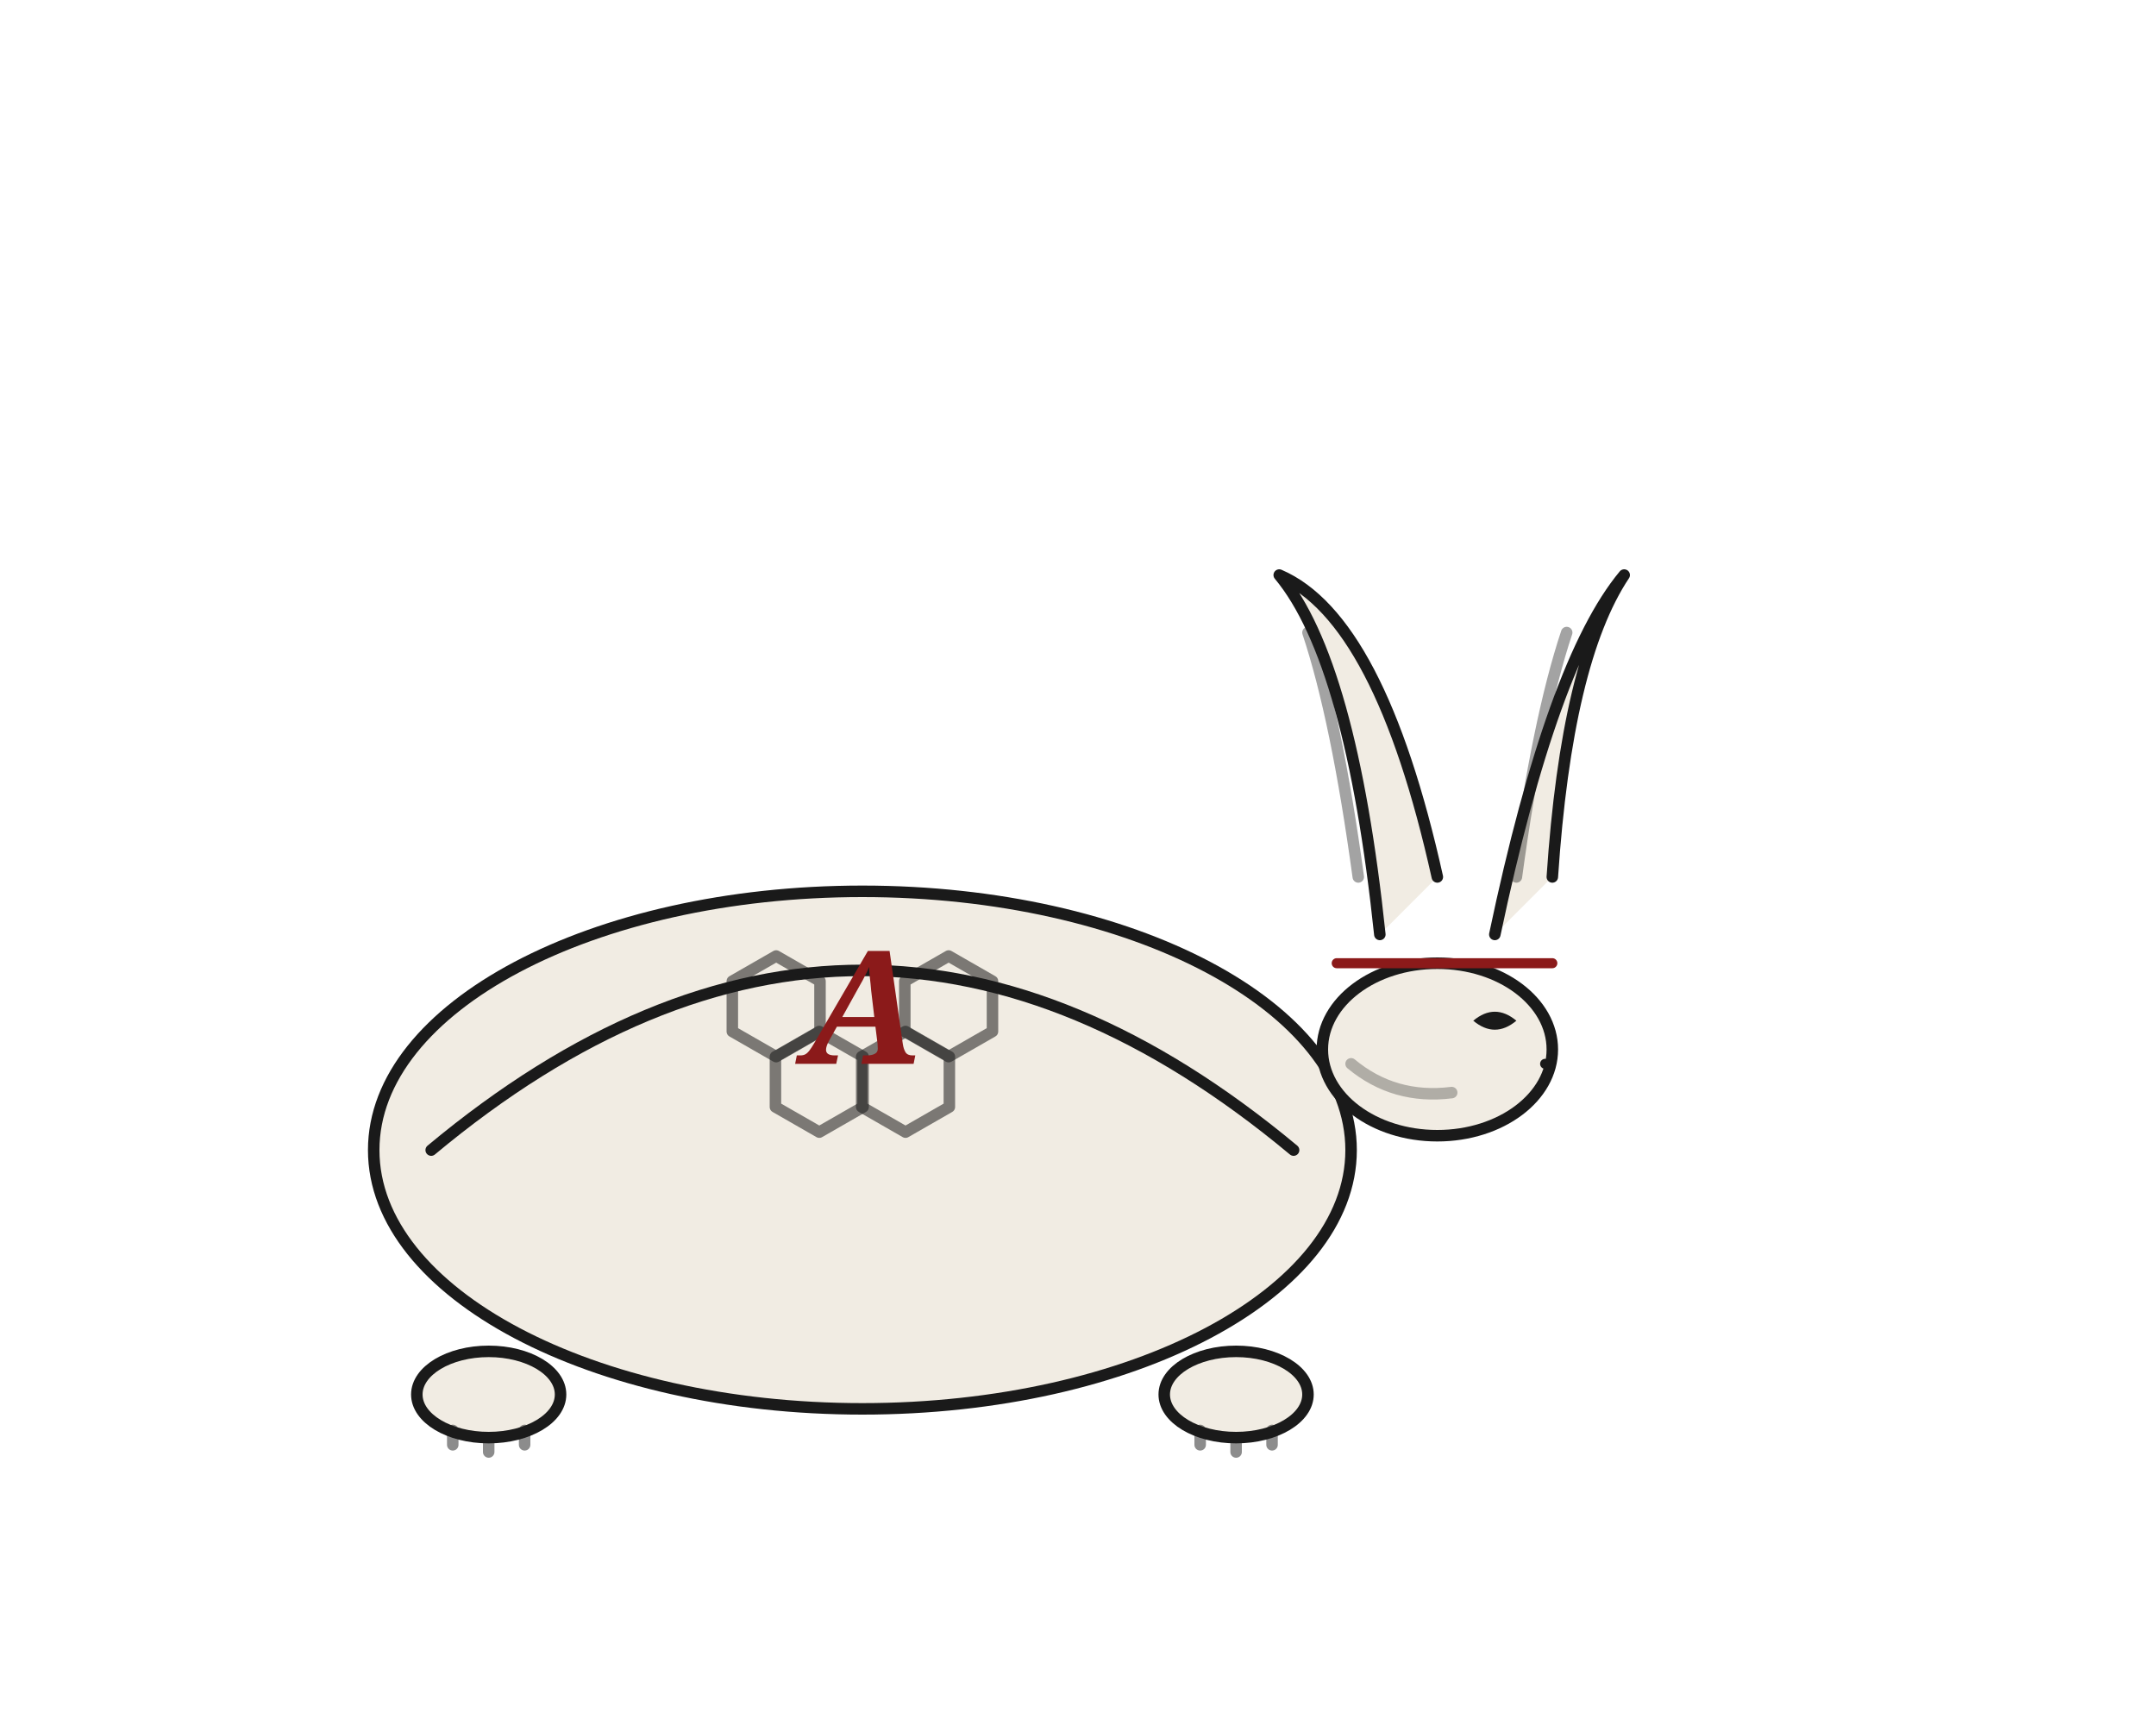
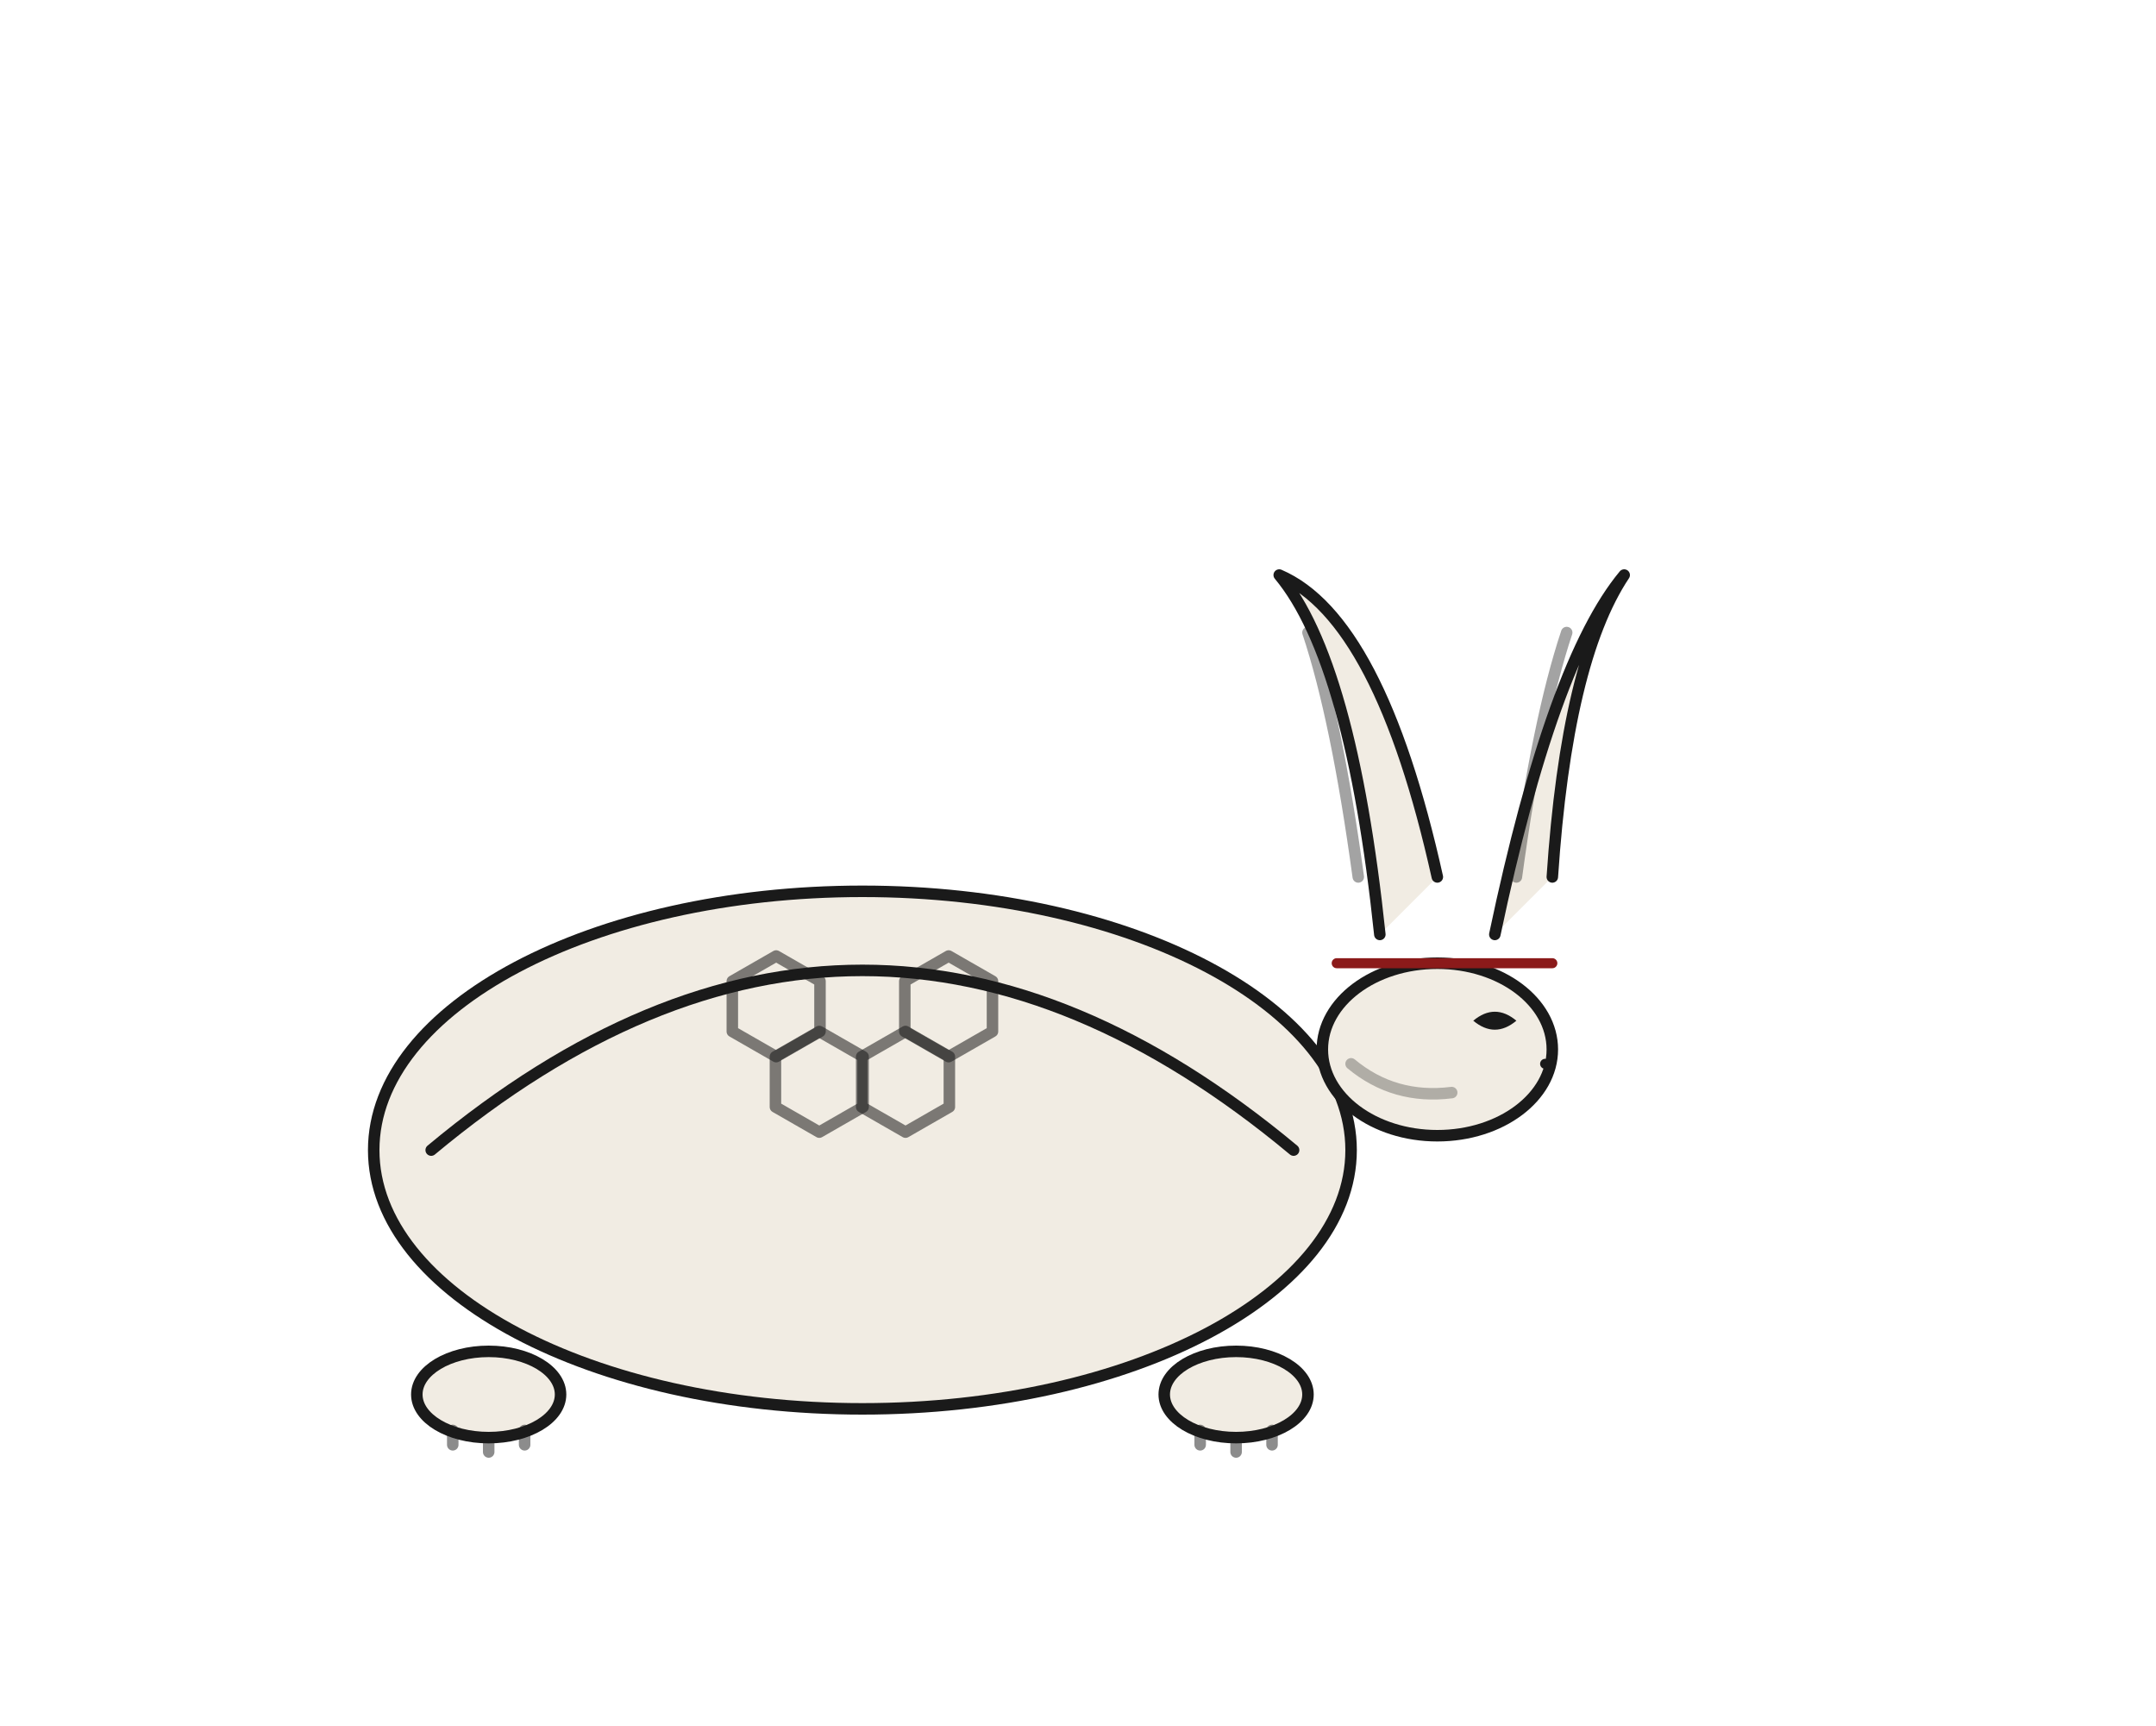
<svg xmlns="http://www.w3.org/2000/svg" viewBox="0 0 300 240" width="300" height="240" role="img" aria-label="Leponeus — The Owner">
  <g fill="none" stroke="#1A1A1A" stroke-width="1.6" stroke-linecap="round" stroke-linejoin="round" vector-effect="non-scaling-stroke">
    <ellipse cx="120" cy="160" rx="68" ry="36" fill="#F1ECE3" />
    <path d="M 60 160 Q 120 110 180 160" />
    <g stroke-opacity="0.55">
      <path d="M 108 133 L 114.1 136.5 L 114.1 143.5 L 108 147 L 101.9 143.5 L 101.9 136.5 Z" />
      <path d="M 132 133 L 138.1 136.5 L 138.1 143.5 L 132 147 L 125.9 143.5 L 125.9 136.5 Z" />
      <path d="M 114 143.5 L 120.1 147 L 120.1 154 L 114 157.5 L 107.9 154 L 107.9 147 Z" />
      <path d="M 126 143.5 L 132.1 147 L 132.1 154 L 126 157.5 L 119.9 154 L 119.9 147 Z" />
    </g>
-     <text x="120" y="148" text-anchor="middle" font-family="Playfair Display, serif" font-style="italic" font-weight="900" font-size="22" fill="#8B1A1A" stroke="none">A</text>
    <ellipse cx="68" cy="194" rx="10" ry="6" fill="#F1ECE3" />
    <ellipse cx="172" cy="194" rx="10" ry="6" fill="#F1ECE3" />
    <path d="M 63 199 l 0 2 M 68 200 l 0 2 M 73 199 l 0 2" stroke-opacity="0.5" />
    <path d="M 167 199 l 0 2 M 172 200 l 0 2 M 177 199 l 0 2" stroke-opacity="0.5" />
    <ellipse cx="200" cy="146" rx="16" ry="12" fill="#F1ECE3" />
    <circle cx="215" cy="148" r="0.7" fill="#1A1A1A" stroke="none" />
    <path d="M 205 142 q 3 -2.5 6 0 q -3 2.5 -6 0 Z" fill="#1A1A1A" stroke="none" />
    <path d="M 188 148 q 6 5 14 4" stroke-opacity="0.3" />
    <path d="M 192 130 Q 188 92 178 80 Q 192 86 200 122" fill="#F1ECE3" />
    <path d="M 189 122 Q 186 100 182 88" stroke-opacity="0.4" />
    <path d="M 208 130 Q 216 92 226 80 Q 218 92 216 122" fill="#F1ECE3" />
    <path d="M 211 122 Q 214 100 218 88" stroke-opacity="0.4" />
    <line x1="186" y1="134" x2="216" y2="134" stroke="#8B1A1A" stroke-width="1.4" />
  </g>
</svg>
